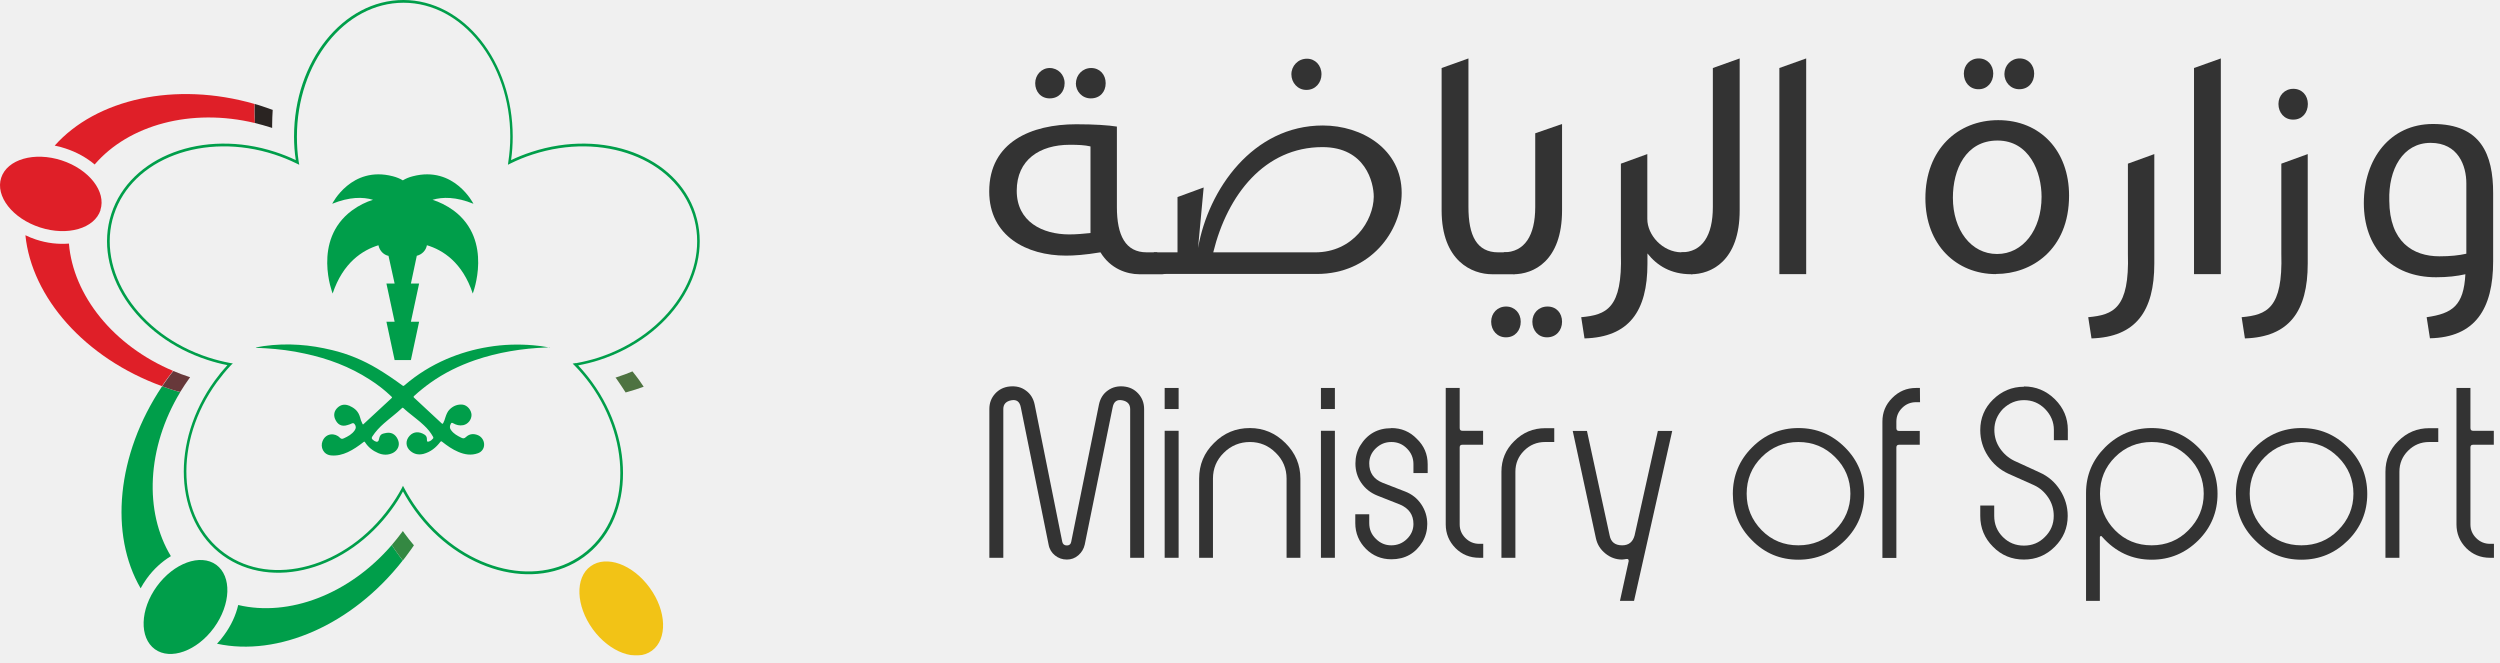
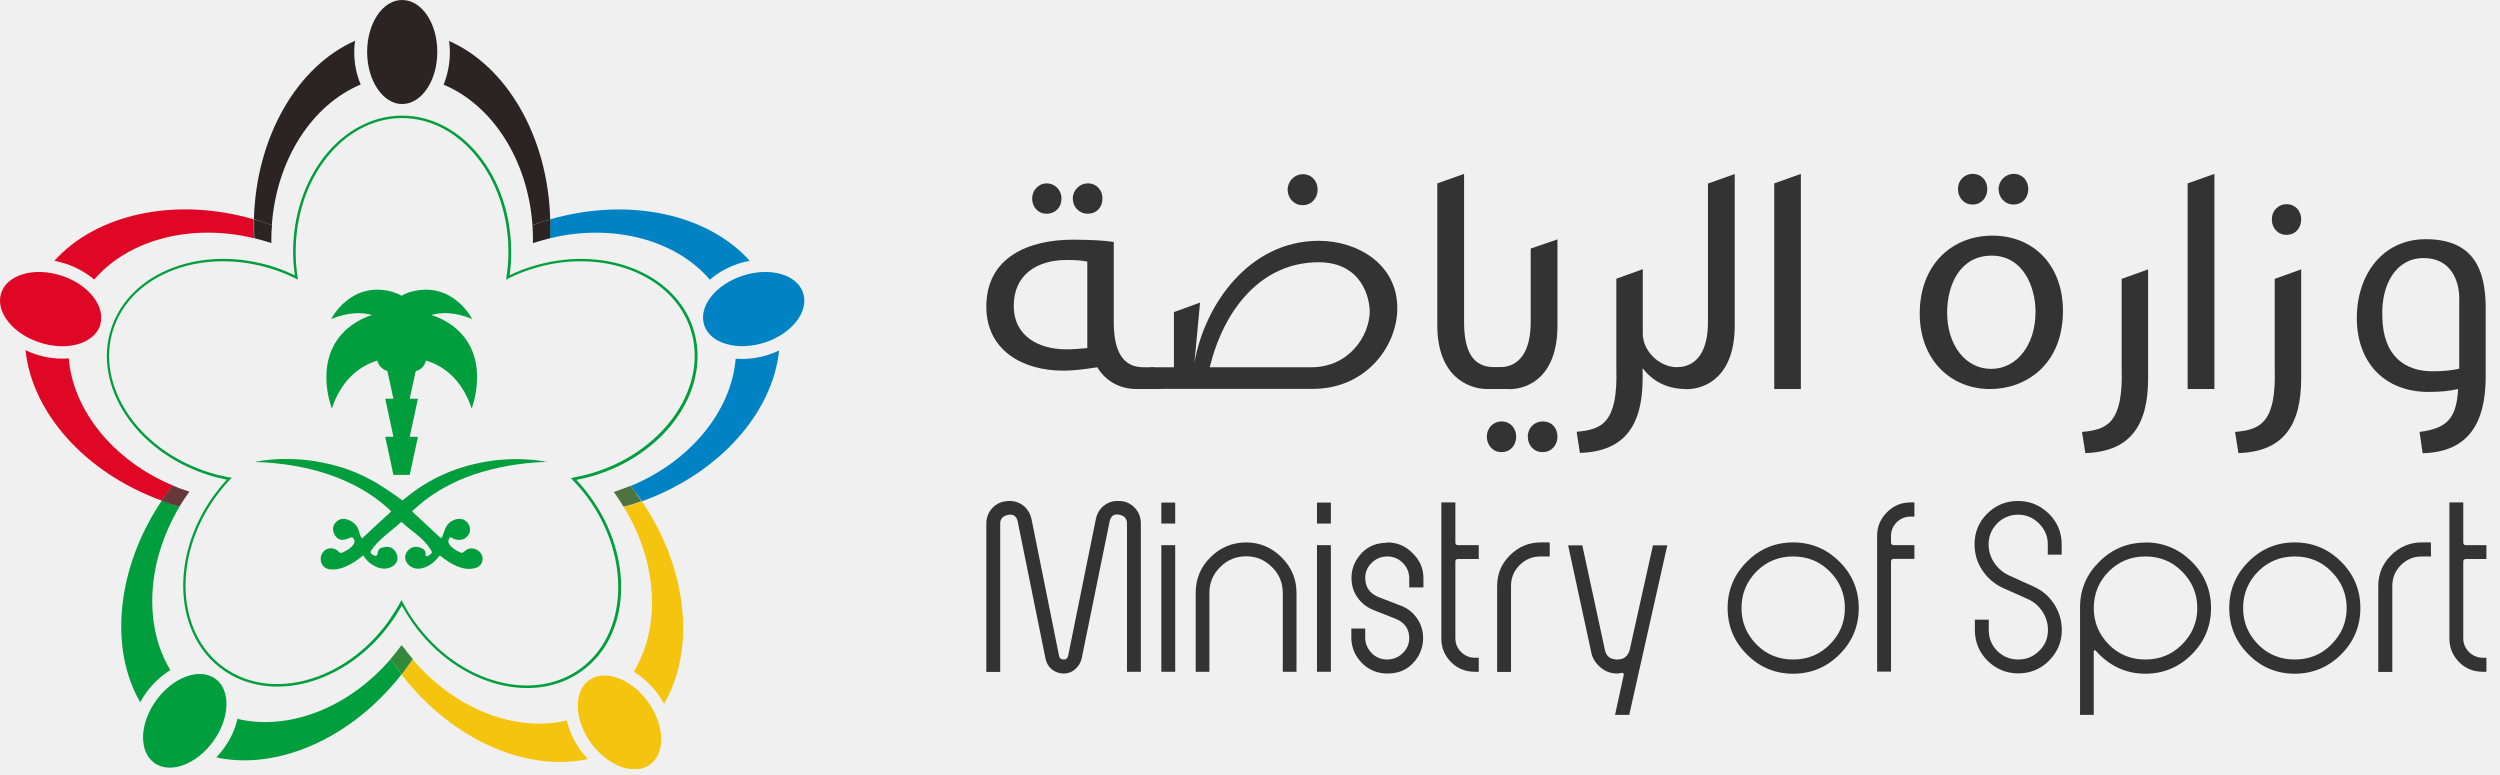
- <svg xmlns="http://www.w3.org/2000/svg" width="185" height="49" viewBox="0 0 185 49" fill="none">
-   <mask id="mask0_42_3981" style="mask-type:luminance" maskUnits="userSpaceOnUse" x="42" y="41" width="8" height="8">
-     <path d="M49.161 41.519H42.782V48.516H49.161V41.519Z" fill="white" />
+ <svg xmlns="http://www.w3.org/2000/svg" width="155" height="48" viewBox="0 0 155 48" fill="none">
+   <path d="M16.853 13.96C17.143 9.88 19.363 6.49 22.363 5.24C22.113 4.65 21.963 3.97 21.963 3.22C21.963 2.98 21.983 2.75 22.013 2.53C18.463 4.09 15.883 8.43 15.743 13.59C15.913 13.64 16.083 13.69 16.243 13.75C16.443 13.82 16.643 13.89 16.853 13.96Z" fill="#2B2422" />
+   <path d="M34.113 13.6C33.973 8.44 31.393 4.1 27.843 2.54C27.873 2.77 27.893 3 27.893 3.23C27.893 3.97 27.743 4.66 27.503 5.25C30.503 6.5 32.723 9.89 33.013 13.96C33.213 13.89 33.413 13.82 33.623 13.75C33.783 13.7 33.953 13.65 34.123 13.6" fill="#2B2422" />
+   <path d="M24.933 6.45C26.133 6.45 27.113 5.01 27.113 3.22C27.113 1.43 26.143 0 24.933 0C23.723 0 22.763 1.44 22.763 3.22C22.763 5 23.743 6.45 24.933 6.45Z" fill="#2B2422" />
+   <path d="M45.613 22.23C45.353 25.44 42.853 28.58 39.103 30.13C39.233 30.3 39.363 30.47 39.503 30.65C39.603 30.79 39.703 30.93 39.803 31.08C44.623 29.34 47.913 25.57 48.303 21.73C48.103 21.83 47.883 21.91 47.653 21.99C46.953 22.22 46.253 22.29 45.623 22.24" fill="#0083C5" />
+   <path d="M34.103 14.77C38.043 13.82 41.913 14.89 44.013 17.34C44.493 16.92 45.103 16.57 45.803 16.34C46.033 16.27 46.253 16.21 46.483 16.17C43.913 13.3 39.033 12.18 34.113 13.6C34.113 13.74 34.113 13.88 34.113 14.03C34.113 14.28 34.113 14.52 34.093 14.77" fill="#0083C5" />
+   <path d="M33.043 15.08C33.043 15.08 33.113 15.05 33.143 15.04C33.473 14.94 33.783 14.85 34.103 14.77C34.113 14.53 34.123 14.28 34.123 14.03C34.123 13.89 34.123 13.75 34.123 13.6C33.963 13.65 33.783 13.7 33.623 13.75C33.413 13.82 33.213 13.89 33.013 13.96C33.033 14.26 33.043 14.56 33.043 14.88C33.043 14.95 33.043 15.01 33.043 15.08Z" fill="#2B2422" />
+   <path d="M49.793 18.16C49.423 17.02 47.753 16.54 46.053 17.09C44.363 17.64 43.283 19.01 43.663 20.16C44.033 21.3 45.703 21.78 47.403 21.24C49.093 20.69 50.173 19.32 49.793 18.17" fill="#0083C5" />
+   <path d="M38.673 31.43C40.793 34.88 40.973 38.89 39.293 41.65C39.843 41.98 40.363 42.45 40.803 43.05C40.943 43.25 41.063 43.44 41.173 43.64C43.113 40.31 42.673 35.32 39.793 31.08C39.633 31.14 39.463 31.19 39.293 31.25C39.093 31.32 38.883 31.38 38.673 31.44" fill="#F4C40E" />
+   <path d="M24.893 41.82C28.043 45.9 32.673 47.88 36.453 47.06C36.303 46.9 36.143 46.72 36.003 46.53C35.573 45.93 35.283 45.29 35.143 44.67C31.993 45.42 28.223 43.99 25.583 40.88C25.473 41.04 25.363 41.2 25.243 41.36C25.133 41.52 25.013 41.67 24.893 41.82Z" fill="#F4C40E" />
+   <mask id="mask0_1000_68" style="mask-type:luminance" maskUnits="userSpaceOnUse" x="35" y="41" width="7" height="7">
+     <path d="M41.063 41.85H35.733V47.69H41.063V41.85Z" fill="white" />
  </mask>
-   <g mask="url(#mask0_42_3981)">
-     <path d="M43.704 41.904C42.539 42.744 42.61 44.83 43.866 46.562C45.121 48.283 47.086 49.002 48.24 48.152C49.405 47.301 49.334 45.215 48.078 43.494C46.823 41.762 44.868 41.053 43.704 41.904Z" fill="#F2C316" />
+   <g mask="url(#mask0_1000_68)">
+     <path d="M36.513 42.18C35.543 42.89 35.603 44.63 36.643 46.07C37.693 47.51 39.333 48.11 40.303 47.4C41.273 46.69 41.213 44.95 40.173 43.51C39.123 42.07 37.493 41.47 36.513 42.18Z" fill="#F4C40E" />
  </g>
-   <path d="M11.997 28.587C8.605 33.64 8.098 39.575 10.407 43.534C10.539 43.301 10.681 43.058 10.853 42.825C11.369 42.106 11.997 41.549 12.645 41.154C10.66 37.883 10.853 33.134 13.334 29.023C13.111 28.952 12.878 28.891 12.645 28.81C12.432 28.739 12.21 28.668 11.997 28.587Z" fill="#009E4A" />
-   <path d="M28.989 40.334C25.84 43.99 21.374 45.661 17.627 44.77C17.455 45.519 17.111 46.279 16.584 46.998C16.422 47.23 16.24 47.443 16.058 47.636C20.554 48.608 26.042 46.279 29.799 41.478C29.688 41.327 29.577 41.185 29.475 41.033C29.303 40.8 29.141 40.567 28.989 40.334Z" fill="#009E4A" />
-   <path d="M15.997 41.792C14.832 40.952 12.868 41.661 11.612 43.382C10.357 45.104 10.296 47.19 11.46 48.041C12.615 48.881 14.579 48.172 15.835 46.451C17.091 44.719 17.162 42.643 15.997 41.792Z" fill="#009E4A" />
-   <path d="M18.853 7.696C12.959 5.995 7.116 7.332 4.048 10.775C4.311 10.825 4.585 10.896 4.848 10.987C5.688 11.261 6.417 11.676 7.005 12.172C9.516 9.246 14.144 7.97 18.863 9.104C18.843 8.81 18.833 8.506 18.833 8.213C18.833 8.041 18.833 7.868 18.843 7.696" fill="#DF1F28" />
-   <path d="M12.827 27.453C8.382 25.59 5.415 21.853 5.101 18.025C4.331 18.086 3.501 18.005 2.65 17.721C2.387 17.63 2.123 17.529 1.88 17.407C2.346 21.995 6.255 26.491 11.987 28.577C12.118 28.375 12.26 28.172 12.402 27.98C12.534 27.797 12.675 27.615 12.807 27.443" fill="#DF1F28" />
-   <path d="M20.139 9.468C20.139 9.387 20.139 9.306 20.139 9.235C20.139 8.861 20.159 8.496 20.18 8.132C19.936 8.04 19.693 7.959 19.45 7.878C19.248 7.808 19.055 7.747 18.853 7.696C18.843 7.858 18.843 8.04 18.843 8.213C18.843 8.516 18.853 8.81 18.863 9.104C19.248 9.195 19.622 9.306 20.017 9.428C20.058 9.448 20.098 9.458 20.139 9.468Z" fill="#2A2422" />
-   <path d="M7.43 15.544C7.876 14.177 6.589 12.527 4.564 11.868C2.539 11.21 0.534 11.787 0.088 13.154C-0.357 14.521 0.929 16.172 2.964 16.83C4.989 17.489 6.995 16.911 7.44 15.544" fill="#DF1F28" />
-   <path d="M42.609 26.866C42.529 26.886 42.458 26.896 42.377 26.906C42.427 26.967 42.488 27.018 42.539 27.068C42.934 27.473 43.308 27.919 43.653 28.385C46.863 32.81 46.609 38.491 43.086 41.043C39.561 43.605 34.083 42.086 30.873 37.661C30.518 37.175 30.204 36.668 29.931 36.152C29.891 36.081 29.86 36.01 29.82 35.949C29.789 36.01 29.749 36.091 29.718 36.152C29.455 36.638 29.161 37.104 28.827 37.559C25.617 41.985 20.128 43.494 16.615 40.942C13.08 38.38 12.837 32.699 16.047 28.284C16.372 27.848 16.706 27.433 17.06 27.058C17.111 26.997 17.172 26.947 17.232 26.896C17.151 26.876 17.07 26.866 16.999 26.856C16.473 26.754 15.946 26.623 15.42 26.451C10.215 24.759 7.085 20.01 8.432 15.879C9.779 11.737 15.106 9.742 20.311 11.433C20.868 11.615 21.415 11.838 21.931 12.091C22.002 12.121 22.073 12.162 22.144 12.192C22.123 12.111 22.113 12.04 22.103 11.96C22.012 11.362 21.972 10.744 21.972 10.116C21.972 4.648 25.506 0.203 29.86 0.203C34.215 0.203 37.759 4.658 37.759 10.116C37.759 10.744 37.708 11.362 37.617 11.96C37.607 12.04 37.597 12.111 37.587 12.192C37.648 12.162 37.728 12.121 37.789 12.091C38.306 11.838 38.842 11.615 39.41 11.433C44.605 9.742 49.931 11.737 51.278 15.879C52.625 20.02 49.486 24.77 44.291 26.461C43.734 26.643 43.166 26.775 42.62 26.876M51.46 15.808C50.083 11.565 44.645 9.509 39.349 11.241C38.812 11.413 38.306 11.615 37.82 11.848C37.901 11.281 37.941 10.704 37.941 10.106C37.941 4.537 34.306 0 29.85 0C25.394 0 21.759 4.537 21.759 10.106C21.759 10.704 21.799 11.281 21.89 11.848C21.404 11.615 20.888 11.413 20.361 11.241C15.055 9.509 9.627 11.565 8.24 15.818C6.863 20.061 10.053 24.911 15.349 26.633C15.845 26.795 16.341 26.927 16.827 27.018C16.493 27.382 16.179 27.767 15.886 28.172C12.615 32.678 12.888 38.481 16.493 41.104C20.118 43.727 25.708 42.187 28.989 37.681C29.303 37.256 29.577 36.82 29.82 36.364C30.083 36.851 30.387 37.327 30.721 37.792C33.992 42.299 39.602 43.838 43.207 41.215C46.822 38.592 47.085 32.79 43.815 28.284C43.49 27.838 43.146 27.423 42.782 27.038C43.308 26.937 43.835 26.815 44.351 26.643C49.658 24.922 52.837 20.071 51.46 15.818" fill="#009E4A" />
-   <path d="M47.278 28.101C47.126 27.889 46.964 27.686 46.802 27.483C46.438 27.635 46.063 27.777 45.678 27.899C45.638 27.919 45.597 27.929 45.546 27.939C45.577 27.97 45.597 28 45.627 28.041C45.86 28.375 46.083 28.709 46.296 29.043C46.549 28.972 46.792 28.901 47.045 28.82C47.237 28.759 47.44 28.689 47.633 28.618C47.521 28.445 47.4 28.273 47.278 28.101Z" fill="#4E7341" />
-   <path d="M29.921 39.453C29.88 39.403 29.85 39.342 29.809 39.291C29.809 39.311 29.789 39.322 29.779 39.342C29.526 39.686 29.263 40.01 28.989 40.334C29.141 40.567 29.303 40.8 29.475 41.033C29.587 41.185 29.688 41.327 29.809 41.478C29.951 41.296 30.093 41.114 30.225 40.922C30.366 40.739 30.498 40.547 30.63 40.354C30.387 40.061 30.144 39.767 29.921 39.453Z" fill="#348842" />
-   <path d="M14.022 27.899C13.607 27.767 13.212 27.615 12.827 27.453C12.685 27.625 12.553 27.808 12.422 27.99C12.27 28.192 12.138 28.385 11.997 28.587C12.219 28.668 12.432 28.739 12.645 28.81C12.878 28.881 13.1 28.952 13.333 29.013C13.556 28.648 13.799 28.284 14.062 27.919V27.909C14.042 27.909 14.032 27.899 14.012 27.889" fill="#67383A" />
-   <path d="M28.007 18.157C28.088 18.542 28.372 18.856 28.757 18.937V18.967L29.202 20.982H28.595L29.202 23.808H28.595L29.202 26.643H30.407L31.015 23.808H30.407L31.015 20.982H30.407L30.843 18.927C31.227 18.835 31.521 18.532 31.592 18.147C32.777 18.501 34.225 19.423 34.984 21.721C34.984 21.721 36.524 17.792 33.577 15.585C33.03 15.19 32.493 14.937 32.007 14.785C32.767 14.562 33.759 14.562 35.035 15.079C35.035 15.079 33.617 12.243 30.549 13.043C30.265 13.114 30.022 13.215 29.81 13.347C29.597 13.215 29.344 13.114 29.07 13.043C25.992 12.243 24.584 15.079 24.584 15.079C25.86 14.562 26.853 14.562 27.602 14.785C27.106 14.937 26.569 15.19 26.032 15.585C23.076 17.802 24.615 21.721 24.615 21.721C25.384 19.423 26.832 18.511 28.007 18.147" fill="#009E4A" />
-   <path fill-rule="evenodd" clip-rule="evenodd" d="M40.686 25.701C40.595 25.701 40.524 25.701 40.453 25.711C38.64 25.782 36.868 26.066 35.147 26.653C33.982 27.058 32.878 27.595 31.866 28.314C31.44 28.618 31.035 28.942 30.65 29.296C30.6 29.347 30.579 29.377 30.65 29.438C31.329 30.066 32.007 30.694 32.676 31.321C32.747 31.392 32.767 31.362 32.807 31.291C32.878 31.159 32.919 31.018 32.959 30.886C33.03 30.673 33.111 30.451 33.283 30.288C33.557 30.025 33.871 29.904 34.245 29.944C34.59 29.995 34.883 30.349 34.893 30.704C34.893 31.058 34.63 31.392 34.276 31.463C34.002 31.514 33.769 31.453 33.536 31.321C33.435 31.271 33.405 31.271 33.354 31.372C33.273 31.534 33.263 31.686 33.385 31.838C33.577 32.101 33.84 32.243 34.124 32.385C34.266 32.456 34.357 32.466 34.488 32.334C34.752 32.091 35.066 32.071 35.39 32.213C35.653 32.334 35.835 32.618 35.825 32.911C35.825 33.205 35.633 33.448 35.369 33.539C34.863 33.721 34.387 33.64 33.911 33.438C33.476 33.256 33.091 32.982 32.716 32.688C32.666 32.648 32.635 32.638 32.585 32.699C32.261 33.124 31.866 33.448 31.329 33.59C30.985 33.671 30.671 33.62 30.387 33.387C30.012 33.084 29.982 32.608 30.306 32.253C30.63 31.899 31.055 31.939 31.4 32.152C31.542 32.233 31.602 32.364 31.592 32.526C31.592 32.688 31.623 32.719 31.774 32.658C31.886 32.618 31.977 32.537 32.048 32.446C32.078 32.405 32.068 32.364 32.048 32.324C31.876 32.01 31.643 31.727 31.38 31.483C31.005 31.119 30.579 30.825 30.185 30.491C30.073 30.39 29.952 30.299 29.85 30.197C29.81 30.167 29.79 30.157 29.749 30.197C29.324 30.602 28.848 30.947 28.412 31.332C28.088 31.615 27.795 31.929 27.562 32.283C27.491 32.385 27.491 32.456 27.582 32.537C27.653 32.608 27.744 32.658 27.845 32.688C27.926 32.699 27.987 32.668 28.017 32.597C28.038 32.526 28.058 32.446 28.078 32.375C28.119 32.233 28.2 32.132 28.341 32.091C28.443 32.071 28.524 32.04 28.625 32.03C29.071 31.97 29.354 32.253 29.476 32.618C29.597 32.972 29.425 33.337 29.071 33.519C28.706 33.691 28.352 33.681 27.987 33.529C27.582 33.357 27.248 33.094 27.015 32.729C26.974 32.668 26.954 32.668 26.893 32.719C26.529 33.002 26.154 33.266 25.739 33.458C25.344 33.64 24.939 33.742 24.504 33.701C23.916 33.651 23.694 33.073 23.866 32.648C24.119 32.02 24.807 32.03 25.142 32.385C25.243 32.486 25.324 32.496 25.445 32.435C25.749 32.294 26.043 32.142 26.245 31.848C26.357 31.696 26.357 31.534 26.245 31.392C26.195 31.321 26.134 31.291 26.043 31.332C25.942 31.382 25.83 31.423 25.719 31.453C25.263 31.605 24.959 31.402 24.787 30.987C24.666 30.673 24.747 30.38 24.99 30.157C25.233 29.934 25.516 29.894 25.82 30.015C25.85 30.015 25.881 30.035 25.911 30.056C26.276 30.218 26.529 30.471 26.64 30.866C26.681 31.038 26.741 31.2 26.823 31.362C26.843 31.413 26.873 31.423 26.914 31.372C27.602 30.734 28.281 30.096 28.98 29.458C29.03 29.407 29.01 29.387 28.969 29.347C28.473 28.871 27.926 28.445 27.349 28.081C25.871 27.129 24.271 26.532 22.559 26.167C21.607 25.954 20.635 25.833 19.643 25.772C19.44 25.762 19.238 25.752 19.035 25.742C19.005 25.742 18.964 25.742 18.924 25.711C19.126 25.681 19.319 25.64 19.511 25.61C20.382 25.488 21.253 25.458 22.124 25.519C22.944 25.57 23.764 25.711 24.564 25.904C25.759 26.187 26.873 26.653 27.926 27.281C28.564 27.666 29.182 28.081 29.779 28.526C29.871 28.597 29.901 28.537 29.952 28.496C30.883 27.696 31.916 27.058 33.04 26.572C34.033 26.147 35.076 25.843 36.149 25.671C37.253 25.488 38.347 25.458 39.45 25.549C39.835 25.58 40.2 25.63 40.584 25.701C40.615 25.701 40.645 25.701 40.676 25.732" fill="#009E4A" />
-   <path d="M79.622 6.157C79.622 5.549 80.109 5.033 80.746 5.033C81.384 5.033 81.82 5.519 81.82 6.157C81.82 6.795 81.405 7.281 80.716 7.281C80.078 7.281 79.612 6.764 79.612 6.157M76.605 6.157C76.605 5.549 77.07 5.033 77.678 5.033C78.286 5.033 78.782 5.519 78.782 6.157C78.782 6.795 78.346 7.281 77.678 7.281C77.01 7.281 76.605 6.764 76.605 6.157ZM80.696 10.835C80.26 10.734 79.795 10.714 79.157 10.714C76.949 10.714 75.238 11.818 75.238 14.116C75.238 16.415 77.151 17.347 79.126 17.347C79.643 17.347 80.2 17.296 80.696 17.245V10.825V10.835ZM85.617 18.673C85.617 18.673 87.035 20.294 86.012 20.294H84.301C83.4 20.294 82.174 19.899 81.435 18.673C80.26 18.866 79.481 18.916 78.883 18.916C75.967 18.916 73.202 17.468 73.202 14.167C73.202 10.491 76.341 9.195 79.643 9.195C80.99 9.195 82.022 9.266 82.65 9.367V15.321C82.65 17.428 83.288 18.673 84.858 18.673H85.324" fill="#333333" />
-   <path d="M96.666 6.653C96.028 6.653 95.562 6.117 95.562 5.499C95.562 4.881 96.048 4.344 96.716 4.344C97.324 4.344 97.79 4.83 97.79 5.499C97.79 6.106 97.354 6.653 96.686 6.653H96.656H96.666ZM97.861 10.886C93.597 10.886 90.833 14.39 89.78 18.674H97.324C100.139 18.674 101.638 16.324 101.658 14.562C101.658 13.509 101.05 10.886 97.861 10.886ZM85.374 18.674H87.136V14.582L89.071 13.873L88.656 18.349C89.415 14.015 92.716 9.286 97.891 9.286C100.777 9.286 103.724 11.028 103.724 14.278C103.724 17.114 101.395 20.273 97.456 20.273H86.094" fill="#333333" />
-   <path d="M111.602 18.674C111.602 18.674 113.019 20.294 111.997 20.294H110.407C108.959 20.294 106.68 19.342 106.68 15.565V5.033L108.665 4.324V15.322C108.665 17.428 109.273 18.674 110.873 18.674H111.308" fill="#333333" />
-   <path d="M114.468 24.962C113.83 24.962 113.394 24.446 113.394 23.808C113.394 23.17 113.86 22.683 114.518 22.683C115.177 22.683 115.592 23.17 115.592 23.808C115.592 24.446 115.156 24.962 114.488 24.962H114.468ZM111.258 18.673C112.827 18.673 113.607 17.428 113.607 15.322V9.863L115.592 9.175V15.565C115.592 19.332 113.465 20.294 111.997 20.294L111.268 18.673H111.258ZM111.43 24.962C110.792 24.962 110.346 24.446 110.346 23.808C110.346 23.17 110.812 22.683 111.45 22.683C112.088 22.683 112.534 23.17 112.534 23.808C112.534 24.446 112.118 24.962 111.45 24.962" fill="#333333" />
-   <path d="M124.746 18.673C124.746 18.673 126.164 20.294 125.141 20.294C123.643 20.294 122.62 19.656 121.911 18.754V19.514C121.911 23.038 120.544 24.952 117.253 25.043L117.01 23.473C118.873 23.301 120.068 22.835 119.946 18.775V12.111L121.901 11.402V16.203C121.901 17.397 123.025 18.653 124.422 18.673" fill="#333333" />
-   <path d="M124.402 18.674C125.971 18.674 126.751 17.428 126.751 15.322V5.033L128.736 4.324V15.565C128.736 19.332 126.609 20.294 125.141 20.294" fill="#333333" />
-   <path d="M131.673 5.033L133.658 4.324V20.284H131.673V5.033Z" fill="#333333" />
-   <path d="M148.332 5.448C148.332 4.841 148.818 4.324 149.456 4.324C150.094 4.324 150.529 4.81 150.529 5.448C150.529 6.086 150.114 6.603 149.425 6.603C148.787 6.603 148.322 6.086 148.322 5.448M146.397 6.603C145.76 6.603 145.324 6.086 145.324 5.448C145.324 4.81 145.79 4.324 146.428 4.324C147.066 4.324 147.501 4.81 147.501 5.448C147.501 6.086 147.056 6.603 146.428 6.603H146.408H146.397ZM147.795 18.795C149.679 18.795 151.076 17.033 151.076 14.562C151.076 12.729 150.175 10.4 147.815 10.4C145.456 10.4 144.514 12.557 144.514 14.633C144.514 17.013 145.861 18.795 147.775 18.795H147.805H147.795ZM147.694 20.284C144.777 20.284 142.479 18.127 142.479 14.674C142.479 11.048 144.878 8.891 147.866 8.891C150.995 8.891 153.111 11.17 153.111 14.471C153.111 18.511 150.296 20.273 147.724 20.273" fill="#333333" />
-   <path d="M154.528 23.473C156.392 23.301 157.587 22.835 157.465 18.775V12.111L159.419 11.402V19.504C159.419 23.028 158.052 24.942 154.771 25.043" fill="#333333" />
-   <path d="M162.357 5.033L164.342 4.324V20.284H162.357V5.033Z" fill="#333333" />
-   <path d="M169.678 8.851C169.04 8.851 168.605 8.334 168.605 7.696C168.605 7.058 169.071 6.572 169.709 6.572C170.347 6.572 170.782 7.058 170.782 7.696C170.782 8.334 170.367 8.851 169.709 8.851H169.688H169.678ZM165.881 23.473C167.744 23.301 168.939 22.835 168.818 18.775V12.111L170.772 11.402V19.504C170.772 23.028 169.405 24.942 166.124 25.043" fill="#333333" />
-   <path d="M176.807 14.856C176.828 17.894 178.549 18.967 180.524 18.967C181.334 18.967 181.972 18.896 182.509 18.775V13.559C182.509 12.284 181.921 10.572 179.866 10.572C177.81 10.572 176.736 12.527 176.807 14.856ZM179.572 23.473C181.486 23.2 182.316 22.613 182.438 20.294C181.82 20.435 181.111 20.517 180.261 20.517C176.929 20.517 174.924 18.289 174.924 15.028C174.924 11.767 176.858 9.175 180.038 9.175C183.592 9.175 184.493 11.433 184.493 14.289V19.332C184.493 22.856 183.167 24.962 179.815 25.033" fill="#333333" />
-   <path d="M83.146 28.597C83.592 28.638 83.946 28.81 84.24 29.134C84.523 29.448 84.665 29.833 84.665 30.268V41.276H83.632V30.268C83.632 29.914 83.43 29.691 83.035 29.62C82.65 29.549 82.417 29.721 82.336 30.147L80.27 40.304C80.199 40.618 80.037 40.881 79.794 41.094C79.551 41.306 79.268 41.407 78.944 41.407C78.62 41.407 78.326 41.306 78.073 41.104C77.82 40.901 77.657 40.638 77.597 40.304L75.541 30.147C75.46 29.721 75.227 29.549 74.842 29.62C74.447 29.691 74.245 29.914 74.245 30.268V41.276H73.212V30.268C73.212 29.823 73.354 29.448 73.637 29.134C73.921 28.82 74.285 28.638 74.731 28.597C75.187 28.557 75.582 28.648 75.916 28.901C76.26 29.144 76.473 29.499 76.564 29.934L78.609 40.101C78.65 40.273 78.761 40.364 78.954 40.364C79.126 40.364 79.237 40.273 79.268 40.101L81.323 29.934C81.415 29.499 81.627 29.144 81.971 28.901C82.316 28.648 82.711 28.557 83.156 28.597" fill="#333333" />
-   <path d="M87.218 41.276H86.185V31.878H87.218V41.276ZM87.218 30.268H86.185V28.709H87.218V30.268Z" fill="#333333" />
-   <path d="M92.493 31.676C93.506 31.676 94.387 32.051 95.126 32.79C95.865 33.529 96.23 34.4 96.23 35.423V41.276H95.207V35.423C95.207 34.673 94.944 34.035 94.407 33.509C93.871 32.972 93.233 32.709 92.493 32.709C91.754 32.709 91.096 32.972 90.559 33.509C90.022 34.035 89.759 34.673 89.759 35.423V41.276H88.736V35.423C88.736 34.38 89.101 33.509 89.83 32.79C90.569 32.041 91.45 31.676 92.493 31.676Z" fill="#333333" />
-   <path d="M98.782 41.276H97.749V31.878H98.782V41.276ZM98.782 30.268H97.749V28.709H98.782V30.268Z" fill="#333333" />
-   <path d="M102.954 31.676C103.704 31.676 104.332 31.939 104.848 32.476C105.385 32.992 105.648 33.62 105.648 34.349V35.008H104.595V34.349C104.595 33.894 104.433 33.509 104.119 33.195C103.805 32.871 103.42 32.709 102.964 32.709C102.509 32.709 102.144 32.861 101.81 33.175C101.486 33.489 101.324 33.863 101.324 34.289C101.324 34.987 101.658 35.463 102.316 35.727L103.987 36.375C104.483 36.567 104.878 36.881 105.172 37.316C105.466 37.752 105.618 38.238 105.618 38.775C105.618 39.24 105.506 39.676 105.273 40.081C104.747 40.952 103.977 41.387 102.964 41.387C102.225 41.387 101.587 41.124 101.081 40.618C100.575 40.111 100.291 39.463 100.291 38.714V38.056H101.324V38.714C101.324 39.17 101.486 39.554 101.81 39.868C102.134 40.192 102.509 40.354 102.954 40.354C103.4 40.354 103.785 40.203 104.109 39.889C104.433 39.575 104.595 39.2 104.595 38.775C104.595 38.096 104.261 37.62 103.602 37.337L101.932 36.678C101.425 36.476 101.03 36.162 100.737 35.737C100.443 35.311 100.301 34.825 100.301 34.299C100.301 33.823 100.413 33.387 100.645 32.992C101.172 32.121 101.942 31.686 102.954 31.686" fill="#333333" />
-   <path d="M108.017 28.709V31.676C108.017 31.818 108.088 31.878 108.22 31.878H109.749V32.911H108.22C108.078 32.911 108.017 32.972 108.017 33.104V38.805C108.017 39.2 108.159 39.534 108.443 39.818C108.726 40.101 109.07 40.243 109.465 40.243H109.759V41.276H109.465C108.767 41.276 108.179 41.033 107.703 40.557C107.227 40.071 106.984 39.483 106.984 38.805V28.709" fill="#333333" />
-   <path d="M115.015 32.709H114.336C113.729 32.709 113.212 32.922 112.777 33.357C112.352 33.782 112.139 34.299 112.139 34.906V41.276H111.106V34.906C111.106 34.025 111.42 33.266 112.048 32.648C112.696 32 113.455 31.686 114.336 31.686H115.015" fill="#333333" />
-   <path d="M120.919 44.466H119.876L120.524 41.519C120.524 41.519 120.524 41.438 120.493 41.397C120.463 41.367 120.432 41.357 120.382 41.367C120.362 41.367 120.311 41.367 120.22 41.387C120.129 41.397 120.068 41.407 120.038 41.407C119.572 41.407 119.167 41.256 118.802 40.962C118.438 40.668 118.205 40.304 118.103 39.858L116.382 31.889H117.435L119.116 39.635C119.207 40.111 119.521 40.354 120.038 40.354C120.524 40.354 120.827 40.111 120.959 39.625L122.681 31.889H123.744" fill="#333333" />
-   <path d="M133.081 32.709C132.017 32.709 131.106 33.084 130.367 33.823C129.617 34.572 129.253 35.483 129.253 36.537C129.253 37.59 129.627 38.481 130.367 39.24C131.106 39.99 132.017 40.354 133.081 40.354C134.144 40.354 135.065 39.98 135.795 39.24C136.544 38.491 136.929 37.58 136.929 36.537C136.929 35.494 136.554 34.572 135.795 33.823C135.055 33.084 134.154 32.709 133.081 32.709ZM133.081 31.676C134.427 31.676 135.572 32.152 136.534 33.114C137.476 34.056 137.951 35.21 137.951 36.547C137.951 37.883 137.476 39.038 136.534 39.98C135.572 40.932 134.427 41.418 133.081 41.418C131.734 41.418 130.589 40.942 129.648 39.98C128.696 39.038 128.23 37.883 128.23 36.547C128.23 35.21 128.706 34.056 129.648 33.114C130.589 32.162 131.744 31.676 133.081 31.676Z" fill="#333333" />
-   <path d="M142.083 29.762H141.789C141.384 29.762 141.04 29.904 140.757 30.187C140.473 30.471 140.331 30.805 140.331 31.2V31.686C140.331 31.828 140.402 31.889 140.534 31.889H142.063V32.911H140.534C140.392 32.911 140.331 32.982 140.331 33.114V41.286H139.298V31.2C139.298 30.521 139.531 29.944 140.017 29.458C140.503 28.962 141.091 28.709 141.779 28.709H142.073" fill="#333333" />
-   <path d="M149.78 28.597C150.65 28.597 151.42 28.911 152.068 29.549C152.706 30.187 153.02 30.937 153.02 31.808V32.577H151.987V31.808C151.987 31.22 151.764 30.704 151.329 30.258C150.894 29.823 150.377 29.61 149.78 29.61C149.182 29.61 148.676 29.823 148.22 30.258C147.795 30.704 147.582 31.22 147.582 31.808C147.582 32.304 147.714 32.759 147.987 33.164C148.261 33.57 148.615 33.883 149.05 34.096L150.924 34.957C151.562 35.24 152.068 35.676 152.443 36.263C152.818 36.851 153.01 37.489 153.01 38.177C153.01 39.058 152.696 39.818 152.058 40.456C151.42 41.094 150.661 41.407 149.769 41.407C148.878 41.407 148.099 41.094 147.481 40.456C146.853 39.828 146.539 39.068 146.539 38.177V37.408H147.572V38.177C147.572 38.795 147.785 39.311 148.21 39.737C148.635 40.162 149.152 40.375 149.769 40.375C150.387 40.375 150.904 40.162 151.319 39.737C151.754 39.311 151.977 38.795 151.977 38.177C151.977 37.681 151.845 37.225 151.572 36.82C151.299 36.415 150.954 36.101 150.509 35.899L148.605 35.048C147.977 34.754 147.481 34.319 147.106 33.742C146.731 33.164 146.539 32.526 146.539 31.828C146.539 30.947 146.853 30.187 147.481 29.57C148.109 28.952 148.878 28.618 149.769 28.618" fill="#333333" />
-   <path d="M159.227 32.709C158.164 32.709 157.253 33.084 156.514 33.823C155.764 34.572 155.4 35.483 155.4 36.537C155.4 37.59 155.774 38.481 156.514 39.24C157.253 39.99 158.164 40.354 159.227 40.354C160.291 40.354 161.212 39.98 161.941 39.24C162.691 38.491 163.076 37.58 163.076 36.537C163.076 35.494 162.701 34.572 161.941 33.823C161.202 33.084 160.301 32.709 159.227 32.709ZM159.227 31.676C160.574 31.676 161.719 32.152 162.681 33.114C163.622 34.056 164.098 35.21 164.098 36.547C164.098 37.883 163.622 39.038 162.681 39.98C161.719 40.932 160.574 41.418 159.227 41.418C157.779 41.418 156.544 40.851 155.541 39.706C155.521 39.666 155.491 39.656 155.43 39.676C155.4 39.706 155.389 39.727 155.389 39.747V44.466H154.367V36.476C154.367 35.159 154.843 34.035 155.784 33.094C156.736 32.152 157.881 31.676 159.217 31.676" fill="#333333" />
-   <path d="M170.306 32.709C169.242 32.709 168.331 33.084 167.592 33.823C166.842 34.572 166.478 35.483 166.478 36.537C166.478 37.59 166.853 38.481 167.592 39.24C168.341 39.99 169.242 40.354 170.306 40.354C171.369 40.354 172.291 39.98 173.02 39.24C173.769 38.491 174.154 37.58 174.154 36.537C174.154 35.494 173.779 34.572 173.02 33.823C172.28 33.084 171.379 32.709 170.306 32.709ZM170.306 31.676C171.653 31.676 172.797 32.152 173.759 33.114C174.701 34.056 175.177 35.21 175.177 36.547C175.177 37.883 174.701 39.038 173.759 39.98C172.797 40.932 171.653 41.418 170.306 41.418C168.959 41.418 167.815 40.942 166.873 39.98C165.921 39.038 165.455 37.883 165.455 36.547C165.455 35.21 165.931 34.056 166.873 33.114C167.825 32.162 168.969 31.676 170.306 31.676Z" fill="#333333" />
-   <path d="M180.432 32.709H179.754C179.146 32.709 178.63 32.922 178.194 33.357C177.769 33.782 177.556 34.299 177.556 34.906V41.276H176.523V34.906C176.523 34.025 176.837 33.266 177.465 32.648C178.113 32 178.873 31.686 179.754 31.686H180.432" fill="#333333" />
-   <mask id="mask1_42_3981" style="mask-type:luminance" maskUnits="userSpaceOnUse" x="181" y="28" width="4" height="14">
-     <path d="M184.554 28.658H181.739V41.306H184.554V28.658Z" fill="white" />
+   <path d="M10.023 31.05C7.193 35.27 6.773 40.23 8.693 43.54C8.803 43.34 8.923 43.14 9.063 42.95C9.493 42.35 10.013 41.88 10.563 41.55C8.903 38.81 9.073 34.85 11.133 31.41C10.943 31.36 10.753 31.3 10.563 31.23C10.383 31.17 10.203 31.11 10.023 31.04" fill="#009E3C" />
+   <path d="M24.213 40.87C21.583 43.92 17.853 45.32 14.723 44.57C14.583 45.2 14.293 45.84 13.853 46.43C13.713 46.62 13.563 46.8 13.413 46.96C17.163 47.77 21.753 45.83 24.893 41.81C24.803 41.69 24.713 41.56 24.623 41.44C24.483 41.25 24.343 41.05 24.213 40.85" fill="#009E3C" />
+   <path d="M13.353 42.08C12.383 41.38 10.743 41.97 9.693 43.41C8.643 44.85 8.593 46.59 9.563 47.3C10.533 48 12.173 47.41 13.213 45.97C14.263 44.53 14.323 42.79 13.353 42.08Z" fill="#009E3C" />
+   <path d="M15.743 13.6C10.823 12.17 5.943 13.3 3.373 16.17C3.593 16.22 3.813 16.27 4.043 16.34C4.743 16.57 5.353 16.92 5.843 17.33C7.943 14.88 11.813 13.82 15.753 14.77C15.743 14.52 15.733 14.28 15.733 14.02C15.733 13.88 15.733 13.74 15.733 13.59" fill="#DF0725" />
+   <path d="M10.713 30.1C7.003 28.54 4.523 25.42 4.263 22.22C3.623 22.27 2.923 22.2 2.223 21.97C2.003 21.9 1.783 21.81 1.583 21.71C1.973 25.54 5.233 29.3 10.033 31.04C10.143 30.88 10.263 30.7 10.383 30.54C10.493 30.39 10.613 30.24 10.723 30.09" fill="#DF0725" />
+   <path d="M16.823 15.08C16.823 15.01 16.823 14.95 16.823 14.88C16.823 14.57 16.833 14.26 16.863 13.96C16.663 13.89 16.463 13.82 16.253 13.75C16.083 13.7 15.913 13.64 15.753 13.6C15.753 13.74 15.753 13.88 15.753 14.03C15.753 14.28 15.753 14.53 15.773 14.77C16.093 14.85 16.413 14.94 16.733 15.04C16.763 15.05 16.803 15.06 16.833 15.08" fill="#2B2422" />
+   <path d="M6.203 20.16C6.573 19.02 5.503 17.64 3.813 17.09C2.123 16.54 0.443 17.02 0.073 18.17C-0.297 19.32 0.773 20.69 2.473 21.24C4.163 21.79 5.833 21.31 6.213 20.16" fill="#DF0725" />
+   <path d="M35.593 29.61C35.523 29.62 35.463 29.63 35.393 29.64C35.443 29.69 35.483 29.73 35.523 29.78C35.853 30.12 36.163 30.49 36.453 30.88C39.133 34.57 38.923 39.32 35.983 41.46C33.033 43.6 28.463 42.33 25.773 38.64C25.473 38.23 25.213 37.81 24.983 37.37C24.953 37.31 24.923 37.25 24.893 37.2C24.863 37.25 24.833 37.32 24.803 37.37C24.583 37.77 24.333 38.16 24.063 38.55C21.383 42.25 16.803 43.51 13.863 41.37C10.913 39.23 10.703 34.48 13.383 30.79C13.653 30.42 13.933 30.08 14.233 29.76C14.273 29.71 14.323 29.66 14.373 29.62C14.303 29.61 14.243 29.6 14.183 29.59C13.743 29.51 13.303 29.4 12.863 29.26C8.523 27.85 5.903 23.88 7.023 20.42C8.143 16.96 12.593 15.29 16.943 16.7C17.413 16.85 17.863 17.04 18.293 17.25C18.353 17.28 18.413 17.31 18.473 17.34C18.463 17.27 18.453 17.21 18.443 17.15C18.373 16.65 18.333 16.14 18.333 15.61C18.333 11.04 21.293 7.32 24.923 7.32C28.553 7.32 31.523 11.04 31.523 15.61C31.523 16.13 31.483 16.65 31.403 17.15C31.393 17.22 31.383 17.28 31.373 17.34C31.423 17.31 31.483 17.28 31.543 17.25C31.973 17.04 32.423 16.85 32.893 16.7C37.233 15.29 41.683 16.96 42.813 20.41C43.933 23.87 41.313 27.83 36.973 29.25C36.513 29.4 36.043 29.51 35.583 29.6M42.983 20.38C41.833 16.84 37.293 15.12 32.863 16.56C32.413 16.7 31.993 16.87 31.593 17.07C31.663 16.6 31.693 16.11 31.693 15.62C31.693 10.97 28.663 7.17 24.933 7.17C21.203 7.17 18.173 10.96 18.173 15.62C18.173 16.11 18.213 16.6 18.283 17.07C17.873 16.88 17.453 16.7 17.013 16.56C12.583 15.12 8.043 16.83 6.893 20.38C5.743 23.92 8.403 27.98 12.833 29.42C13.243 29.56 13.663 29.66 14.063 29.74C13.783 30.04 13.523 30.36 13.273 30.7C10.533 34.47 10.763 39.31 13.783 41.5C16.803 43.69 21.483 42.41 24.213 38.64C24.473 38.28 24.703 37.92 24.913 37.54C25.133 37.94 25.383 38.34 25.663 38.73C28.403 42.5 33.083 43.78 36.093 41.59C39.113 39.4 39.333 34.55 36.593 30.79C36.323 30.42 36.033 30.07 35.733 29.75C36.173 29.67 36.613 29.56 37.043 29.42C41.473 27.98 44.133 23.93 42.983 20.38Z" fill="#009E3C" />
+   <path d="M39.493 30.64C39.363 30.46 39.233 30.29 39.093 30.12C38.793 30.24 38.473 30.36 38.153 30.47C38.123 30.48 38.083 30.49 38.043 30.5C38.063 30.53 38.083 30.55 38.113 30.58C38.313 30.86 38.493 31.14 38.663 31.42C38.873 31.36 39.073 31.3 39.283 31.24C39.443 31.19 39.613 31.13 39.773 31.07C39.673 30.93 39.573 30.78 39.473 30.64" fill="#4D7341" />
+   <path d="M24.993 40.13C24.993 40.13 24.933 40.04 24.903 39.99C24.903 40.01 24.883 40.02 24.873 40.03C24.663 40.32 24.443 40.59 24.213 40.86C24.343 41.06 24.483 41.25 24.623 41.44C24.713 41.56 24.803 41.69 24.903 41.81C25.023 41.66 25.133 41.51 25.253 41.34C25.373 41.18 25.483 41.02 25.593 40.86C25.383 40.62 25.183 40.37 25.003 40.11" fill="#348839" />
+   <path d="M11.703 30.47C11.363 30.36 11.023 30.24 10.703 30.1C10.593 30.25 10.473 30.4 10.363 30.55C10.243 30.71 10.123 30.88 10.013 31.05C10.193 31.12 10.373 31.18 10.553 31.24C10.743 31.3 10.933 31.36 11.123 31.41C11.313 31.1 11.513 30.8 11.733 30.5C11.733 30.5 11.733 30.5 11.733 30.49C11.713 30.49 11.703 30.49 11.693 30.48" fill="#663839" />
+   <path d="M23.393 22.34C23.463 22.66 23.703 22.92 24.023 23V23.03L24.393 24.72H23.883L24.393 27.08H23.883L24.393 29.44H25.403L25.913 27.08H25.403L25.913 24.72H25.403L25.773 23.01C26.093 22.94 26.343 22.68 26.403 22.35C27.393 22.65 28.603 23.41 29.243 25.33C29.243 25.33 30.533 22.05 28.063 20.2C27.613 19.87 27.163 19.66 26.743 19.53C27.383 19.35 28.213 19.34 29.273 19.78C29.273 19.78 28.093 17.41 25.523 18.08C25.283 18.14 25.083 18.23 24.903 18.34C24.723 18.23 24.513 18.15 24.283 18.08C21.713 17.41 20.533 19.78 20.533 19.78C21.593 19.35 22.423 19.35 23.063 19.53C22.643 19.66 22.203 19.87 21.753 20.2C19.283 22.05 20.573 25.33 20.573 25.33C21.213 23.41 22.423 22.65 23.413 22.35" fill="#009E3C" />
+   <path fill-rule="evenodd" clip-rule="evenodd" d="M33.983 28.64C33.903 28.64 33.843 28.64 33.783 28.64C32.273 28.7 30.793 28.94 29.353 29.43C28.383 29.76 27.463 30.22 26.613 30.82C26.263 31.07 25.923 31.35 25.603 31.64C25.563 31.68 25.543 31.71 25.603 31.76C26.173 32.28 26.733 32.81 27.293 33.33C27.353 33.39 27.373 33.36 27.403 33.31C27.463 33.2 27.493 33.08 27.533 32.97C27.593 32.79 27.663 32.61 27.803 32.47C28.033 32.25 28.293 32.14 28.603 32.18C28.893 32.22 29.143 32.52 29.143 32.82C29.143 33.12 28.923 33.39 28.623 33.46C28.393 33.5 28.203 33.46 28.003 33.34C27.923 33.29 27.893 33.3 27.853 33.38C27.783 33.52 27.773 33.64 27.873 33.77C28.033 33.99 28.253 34.11 28.493 34.23C28.603 34.29 28.693 34.3 28.803 34.18C29.023 33.97 29.283 33.96 29.553 34.08C29.773 34.18 29.923 34.42 29.923 34.66C29.923 34.9 29.763 35.11 29.543 35.19C29.123 35.34 28.723 35.27 28.323 35.1C27.963 34.95 27.633 34.72 27.323 34.48C27.283 34.44 27.253 34.44 27.213 34.49C26.943 34.85 26.613 35.12 26.163 35.23C25.873 35.3 25.613 35.25 25.373 35.06C25.063 34.8 25.033 34.41 25.303 34.12C25.573 33.83 25.923 33.86 26.223 34.03C26.343 34.1 26.393 34.21 26.383 34.35C26.383 34.49 26.413 34.51 26.533 34.46C26.633 34.43 26.703 34.36 26.763 34.28C26.793 34.24 26.773 34.21 26.763 34.18C26.613 33.92 26.423 33.68 26.213 33.47C25.903 33.17 25.553 32.92 25.213 32.64C25.113 32.56 25.023 32.48 24.933 32.39C24.903 32.36 24.883 32.36 24.843 32.39C24.483 32.72 24.093 33.01 23.723 33.34C23.453 33.58 23.213 33.83 23.013 34.13C22.953 34.22 22.963 34.27 23.033 34.34C23.093 34.4 23.163 34.44 23.253 34.46C23.323 34.47 23.373 34.45 23.393 34.38C23.413 34.32 23.423 34.26 23.443 34.19C23.473 34.07 23.543 33.99 23.663 33.96C23.743 33.94 23.823 33.92 23.903 33.91C24.273 33.86 24.513 34.1 24.613 34.4C24.713 34.7 24.573 35 24.273 35.15C23.973 35.29 23.673 35.29 23.373 35.16C23.033 35.02 22.753 34.8 22.563 34.49C22.533 34.44 22.513 34.44 22.463 34.48C22.163 34.72 21.843 34.94 21.493 35.1C21.163 35.25 20.823 35.34 20.463 35.3C19.973 35.25 19.793 34.78 19.923 34.42C20.133 33.89 20.713 33.9 20.993 34.2C21.073 34.29 21.143 34.3 21.253 34.25C21.503 34.13 21.753 34 21.913 33.76C22.003 33.64 22.003 33.5 21.913 33.38C21.873 33.32 21.823 33.3 21.743 33.33C21.653 33.37 21.563 33.4 21.473 33.43C21.093 33.56 20.833 33.39 20.693 33.04C20.593 32.78 20.653 32.53 20.863 32.34C21.063 32.16 21.303 32.12 21.563 32.22C21.593 32.22 21.613 32.24 21.643 32.25C21.943 32.38 22.163 32.6 22.253 32.93C22.293 33.07 22.333 33.21 22.403 33.34C22.423 33.38 22.443 33.39 22.483 33.35C23.063 32.81 23.623 32.28 24.213 31.75C24.263 31.71 24.233 31.69 24.213 31.66C23.793 31.26 23.343 30.91 22.863 30.6C21.633 29.81 20.293 29.31 18.863 29C18.063 28.83 17.253 28.72 16.433 28.67C16.263 28.66 16.093 28.65 15.923 28.65C15.893 28.65 15.863 28.65 15.833 28.63C16.003 28.6 16.163 28.57 16.323 28.55C17.053 28.45 17.783 28.43 18.503 28.48C19.193 28.52 19.873 28.64 20.543 28.8C21.543 29.04 22.463 29.43 23.353 29.95C23.883 30.27 24.403 30.62 24.893 30.99C24.963 31.05 24.993 30.99 25.033 30.97C25.813 30.3 26.673 29.77 27.613 29.36C28.443 29 29.313 28.76 30.213 28.61C31.133 28.46 32.043 28.43 32.973 28.51C33.293 28.53 33.603 28.58 33.923 28.64C33.953 28.64 33.973 28.64 34.003 28.67" fill="#009E3C" />
+   <path d="M66.513 12.31C66.513 11.8 66.923 11.37 67.453 11.37C67.983 11.37 68.353 11.78 68.353 12.31C68.353 12.84 68.003 13.25 67.433 13.25C66.903 13.25 66.513 12.82 66.513 12.31ZM63.993 12.31C63.993 11.8 64.383 11.37 64.893 11.37C65.403 11.37 65.813 11.78 65.813 12.31C65.813 12.84 65.443 13.25 64.893 13.25C64.343 13.25 63.993 12.82 63.993 12.31ZM67.413 16.22C67.043 16.14 66.653 16.12 66.123 16.12C64.283 16.12 62.853 17.04 62.853 18.96C62.853 20.88 64.453 21.66 66.103 21.66C66.533 21.66 67.003 21.62 67.413 21.58V16.22ZM71.523 22.77C71.523 22.77 72.713 24.12 71.853 24.12H70.423C69.663 24.12 68.643 23.79 68.033 22.77C67.053 22.93 66.393 22.98 65.903 22.98C63.473 22.98 61.153 21.77 61.153 19.01C61.153 15.94 63.773 14.86 66.533 14.86C67.653 14.86 68.513 14.92 69.053 15V19.97C69.053 21.73 69.583 22.77 70.893 22.77H71.283" fill="#333333" />
+   <path d="M80.753 12.72C80.223 12.72 79.833 12.27 79.833 11.76C79.833 11.25 80.243 10.8 80.793 10.8C81.303 10.8 81.693 11.21 81.693 11.76C81.693 12.27 81.323 12.72 80.773 12.72H80.753ZM81.753 16.26C78.193 16.26 75.883 19.18 75.003 22.77H81.303C83.653 22.77 84.903 20.81 84.923 19.33C84.923 18.45 84.413 16.26 81.753 16.26ZM71.313 22.77H72.783V19.35L74.403 18.76L74.053 22.5C74.683 18.88 77.453 14.93 81.763 14.93C84.173 14.93 86.633 16.38 86.633 19.1C86.633 21.47 84.693 24.11 81.393 24.11H71.903" fill="#333333" />
+   <path d="M93.223 22.77C93.223 22.77 94.413 24.12 93.553 24.12H92.223C91.013 24.12 89.113 23.32 89.113 20.17V11.37L90.773 10.78V19.96C90.773 21.72 91.283 22.76 92.613 22.76H92.983" fill="#333333" />
+   <path d="M95.623 28.03C95.093 28.03 94.723 27.6 94.723 27.07C94.723 26.54 95.113 26.13 95.663 26.13C96.213 26.13 96.563 26.54 96.563 27.07C96.563 27.6 96.193 28.03 95.643 28.03H95.623ZM92.943 22.77C94.253 22.77 94.903 21.73 94.903 19.97V15.41L96.563 14.84V20.18C96.563 23.33 94.783 24.13 93.553 24.13L92.943 22.78V22.77ZM93.083 28.03C92.553 28.03 92.183 27.6 92.183 27.07C92.183 26.54 92.573 26.13 93.103 26.13C93.633 26.13 94.003 26.54 94.003 27.07C94.003 27.6 93.653 28.03 93.103 28.03" fill="#333333" />
+   <path d="M104.213 22.77C104.213 22.77 105.403 24.12 104.543 24.12C103.293 24.12 102.433 23.59 101.843 22.83V23.46C101.843 26.41 100.693 28 97.953 28.08L97.753 26.77C99.313 26.63 100.313 26.24 100.213 22.84V17.28L101.853 16.69V20.7C101.853 21.7 102.793 22.74 103.963 22.77" fill="#333333" />
+   <path d="M103.923 22.77C105.233 22.77 105.893 21.73 105.893 19.97V11.38L107.553 10.79V20.18C107.553 23.33 105.773 24.13 104.543 24.13" fill="#333333" />
+   <path d="M110.003 11.37L111.653 10.78V24.12H110.003V11.37Z" fill="#333333" />
+   <path d="M123.913 11.72C123.913 11.21 124.323 10.78 124.853 10.78C125.383 10.78 125.753 11.19 125.753 11.72C125.753 12.25 125.403 12.68 124.833 12.68C124.303 12.68 123.913 12.25 123.913 11.72ZM122.293 12.68C121.763 12.68 121.393 12.25 121.393 11.72C121.393 11.19 121.783 10.78 122.313 10.78C122.843 10.78 123.213 11.19 123.213 11.72C123.213 12.25 122.843 12.68 122.313 12.68H122.293ZM123.463 22.87C125.033 22.87 126.203 21.4 126.203 19.33C126.203 17.8 125.443 15.85 123.483 15.85C121.523 15.85 120.723 17.65 120.723 19.39C120.723 21.37 121.843 22.87 123.443 22.87H123.463ZM123.383 24.12C120.953 24.12 119.023 22.32 119.023 19.44C119.023 16.41 121.023 14.61 123.523 14.61C126.143 14.61 127.903 16.51 127.903 19.27C127.903 22.65 125.553 24.12 123.403 24.12" fill="#333333" />
+   <path d="M129.083 26.78C130.633 26.64 131.643 26.25 131.543 22.85V17.29L133.183 16.7V23.47C133.183 26.42 132.033 28.01 129.293 28.09" fill="#333333" />
+   <path d="M135.633 11.37L137.293 10.78V24.12H135.633V11.37Z" fill="#333333" />
+   <path d="M141.753 14.56C141.223 14.56 140.853 14.13 140.853 13.6C140.853 13.07 141.243 12.66 141.773 12.66C142.303 12.66 142.673 13.07 142.673 13.6C142.673 14.13 142.323 14.56 141.773 14.56H141.753ZM138.573 26.78C140.123 26.64 141.133 26.25 141.033 22.85V17.29L142.673 16.7V23.47C142.673 26.42 141.523 28.01 138.783 28.09" fill="#333333" />
+   <path d="M147.703 19.58C147.723 22.12 149.153 23.02 150.813 23.02C151.493 23.02 152.023 22.96 152.473 22.86V18.5C152.473 17.44 151.983 16 150.263 16C148.543 16 147.643 17.64 147.703 19.58ZM150.013 26.78C151.613 26.56 152.303 26.06 152.403 24.12C151.893 24.24 151.303 24.3 150.583 24.3C147.803 24.3 146.123 22.44 146.123 19.72C146.123 17 147.743 14.83 150.393 14.83C153.363 14.83 154.113 16.71 154.113 19.11V23.33C154.113 26.27 153.013 28.03 150.203 28.1" fill="#333333" />
+   <path d="M69.463 31.06C69.833 31.09 70.133 31.24 70.373 31.5C70.613 31.77 70.733 32.08 70.733 32.45V41.65H69.873V32.45C69.873 32.15 69.703 31.97 69.383 31.91C69.063 31.85 68.863 31.99 68.793 32.35L67.063 40.83C67.003 41.09 66.863 41.31 66.663 41.49C66.463 41.67 66.223 41.76 65.953 41.76C65.683 41.76 65.433 41.67 65.223 41.51C65.013 41.34 64.883 41.12 64.823 40.84L63.103 32.36C63.033 32.01 62.843 31.86 62.513 31.92C62.183 31.98 62.013 32.16 62.013 32.46V41.66H61.153V32.46C61.153 32.09 61.273 31.78 61.513 31.51C61.753 31.25 62.053 31.1 62.423 31.07C62.803 31.03 63.133 31.12 63.413 31.32C63.693 31.53 63.873 31.82 63.953 32.18L65.663 40.67C65.693 40.82 65.793 40.89 65.953 40.89C66.103 40.89 66.183 40.82 66.223 40.67L67.943 32.18C68.023 31.81 68.203 31.52 68.483 31.32C68.763 31.11 69.103 31.03 69.473 31.07" fill="#333333" />
+   <path d="M72.863 41.65H72.003V33.8H72.863V41.65ZM72.863 32.46H72.003V31.16H72.863V32.46Z" fill="#333333" />
+   <path d="M77.263 33.63C78.103 33.63 78.843 33.94 79.463 34.56C80.083 35.18 80.383 35.91 80.383 36.76V41.65H79.533V36.76C79.533 36.14 79.313 35.6 78.863 35.16C78.413 34.71 77.883 34.49 77.263 34.49C76.643 34.49 76.093 34.71 75.653 35.16C75.203 35.6 74.983 36.13 74.983 36.76V41.65H74.133V36.76C74.133 35.89 74.433 35.16 75.043 34.56C75.653 33.94 76.403 33.63 77.263 33.63Z" fill="#333333" />
+   <path d="M82.513 41.65H81.653V33.8H82.513V41.65ZM82.513 32.46H81.653V31.16H82.513V32.46Z" fill="#333333" />
+   <path d="M86.003 33.63C86.623 33.63 87.153 33.85 87.583 34.3C88.033 34.73 88.253 35.25 88.253 35.87V36.42H87.373V35.87C87.373 35.49 87.243 35.17 86.973 34.9C86.703 34.63 86.383 34.5 86.013 34.5C85.643 34.5 85.323 34.63 85.053 34.89C84.783 35.15 84.643 35.46 84.643 35.82C84.643 36.4 84.923 36.8 85.473 37.02L86.873 37.56C87.283 37.72 87.613 37.98 87.863 38.35C88.113 38.71 88.233 39.12 88.233 39.57C88.233 39.96 88.133 40.33 87.943 40.67C87.503 41.4 86.863 41.76 86.023 41.76C85.403 41.76 84.873 41.54 84.443 41.11C84.013 40.68 83.783 40.14 83.783 39.52V38.97H84.643V39.52C84.643 39.9 84.783 40.22 85.043 40.49C85.303 40.76 85.633 40.89 86.003 40.89C86.373 40.89 86.693 40.76 86.963 40.5C87.233 40.24 87.373 39.93 87.373 39.57C87.373 39 87.093 38.6 86.543 38.37L85.153 37.82C84.733 37.65 84.403 37.39 84.153 37.03C83.903 36.67 83.793 36.27 83.793 35.83C83.793 35.43 83.893 35.07 84.083 34.74C84.523 34.01 85.163 33.65 86.003 33.65" fill="#333333" />
+   <path d="M90.233 31.15V33.63C90.233 33.74 90.293 33.8 90.403 33.8H91.683V34.66H90.403C90.283 34.66 90.233 34.71 90.233 34.82V39.58C90.233 39.91 90.353 40.19 90.593 40.43C90.833 40.66 91.113 40.78 91.443 40.78H91.683V41.65H91.443C90.863 41.65 90.363 41.45 89.963 41.05C89.563 40.64 89.363 40.16 89.363 39.59V31.15" fill="#333333" />
+   <path d="M96.083 34.5H95.513C95.003 34.5 94.573 34.68 94.213 35.04C93.863 35.39 93.683 35.82 93.683 36.33V41.66H92.823V36.33C92.823 35.59 93.083 34.96 93.603 34.44C94.143 33.9 94.783 33.63 95.513 33.63H96.083" fill="#333333" />
+   <path d="M101.013 44.32H100.133L100.673 41.85C100.673 41.85 100.673 41.78 100.653 41.75C100.633 41.72 100.603 41.71 100.563 41.72C100.543 41.72 100.503 41.72 100.433 41.74C100.363 41.75 100.313 41.76 100.273 41.76C99.893 41.76 99.543 41.64 99.243 41.39C98.943 41.14 98.743 40.84 98.663 40.47L97.223 33.81H98.103L99.503 40.29C99.583 40.69 99.843 40.89 100.273 40.89C100.683 40.89 100.933 40.69 101.043 40.28L102.483 33.81H103.373" fill="#333333" />
+   <path d="M111.173 34.5C110.283 34.5 109.523 34.81 108.903 35.43C108.283 36.06 107.973 36.82 107.973 37.7C107.973 38.58 108.283 39.32 108.903 39.96C109.523 40.58 110.283 40.89 111.173 40.89C112.063 40.89 112.833 40.58 113.443 39.96C114.073 39.33 114.383 38.58 114.383 37.7C114.383 36.82 114.073 36.06 113.443 35.43C112.833 34.81 112.073 34.5 111.173 34.5ZM111.173 33.63C112.293 33.63 113.253 34.03 114.053 34.83C114.843 35.62 115.243 36.58 115.243 37.7C115.243 38.82 114.843 39.78 114.053 40.57C113.253 41.37 112.293 41.77 111.173 41.77C110.053 41.77 109.093 41.37 108.303 40.57C107.513 39.78 107.113 38.82 107.113 37.7C107.113 36.58 107.513 35.62 108.303 34.83C109.093 34.03 110.053 33.63 111.173 33.63Z" fill="#333333" />
+   <path d="M118.693 32.03H118.453C118.113 32.03 117.833 32.15 117.593 32.38C117.363 32.61 117.243 32.9 117.243 33.23V33.63C117.243 33.74 117.303 33.8 117.413 33.8H118.693V34.65H117.413C117.293 34.65 117.243 34.71 117.243 34.82V41.64H116.383V33.22C116.383 32.65 116.583 32.17 116.983 31.77C117.393 31.35 117.883 31.15 118.453 31.15H118.693" fill="#333333" />
+   <path d="M125.123 31.06C125.853 31.06 126.493 31.33 127.033 31.85C127.563 32.38 127.823 33.01 127.823 33.74V34.39H126.963V33.74C126.963 33.25 126.783 32.82 126.413 32.45C126.053 32.09 125.623 31.91 125.123 31.91C124.623 31.91 124.193 32.09 123.823 32.45C123.473 32.82 123.293 33.25 123.293 33.74C123.293 34.15 123.403 34.53 123.633 34.88C123.863 35.22 124.153 35.48 124.523 35.66L126.093 36.37C126.623 36.61 127.043 36.97 127.363 37.46C127.673 37.95 127.833 38.48 127.833 39.06C127.833 39.8 127.563 40.43 127.043 40.96C126.513 41.49 125.873 41.75 125.133 41.75C124.393 41.75 123.743 41.48 123.223 40.96C122.703 40.44 122.443 39.8 122.443 39.06V38.42H123.303V39.06C123.303 39.58 123.483 40.01 123.833 40.36C124.183 40.71 124.623 40.89 125.133 40.89C125.643 40.89 126.073 40.71 126.423 40.36C126.793 40.01 126.973 39.57 126.973 39.06C126.973 38.65 126.863 38.27 126.633 37.92C126.413 37.58 126.113 37.32 125.743 37.15L124.153 36.44C123.633 36.19 123.213 35.83 122.893 35.34C122.573 34.86 122.423 34.32 122.423 33.74C122.423 33 122.683 32.37 123.203 31.85C123.733 31.32 124.373 31.06 125.113 31.06" fill="#333333" />
+   <path d="M133.013 34.5C132.123 34.5 131.363 34.81 130.743 35.43C130.123 36.06 129.813 36.82 129.813 37.7C129.813 38.58 130.123 39.32 130.743 39.96C131.363 40.58 132.123 40.89 133.013 40.89C133.903 40.89 134.673 40.58 135.283 39.96C135.913 39.33 136.233 38.58 136.233 37.7C136.233 36.82 135.913 36.06 135.283 35.43C134.673 34.81 133.913 34.5 133.013 34.5ZM133.013 33.63C134.133 33.63 135.093 34.03 135.893 34.83C136.683 35.62 137.083 36.58 137.083 37.7C137.083 38.82 136.683 39.78 135.893 40.57C135.093 41.37 134.133 41.77 133.013 41.77C131.803 41.77 130.773 41.29 129.933 40.34C129.923 40.31 129.883 40.3 129.843 40.32C129.823 40.34 129.813 40.36 129.813 40.38V44.32H128.963V37.65C128.963 36.55 129.363 35.61 130.153 34.83C130.943 34.04 131.903 33.64 133.023 33.64" fill="#333333" />
+   <path d="M142.273 34.5C141.383 34.5 140.623 34.81 140.003 35.43C139.383 36.06 139.073 36.82 139.073 37.7C139.073 38.58 139.383 39.32 140.003 39.96C140.623 40.58 141.383 40.89 142.273 40.89C143.163 40.89 143.933 40.58 144.543 39.96C145.173 39.33 145.493 38.58 145.493 37.7C145.493 36.82 145.173 36.06 144.543 35.43C143.933 34.81 143.173 34.5 142.273 34.5ZM142.273 33.63C143.393 33.63 144.353 34.03 145.153 34.83C145.943 35.62 146.343 36.58 146.343 37.7C146.343 38.82 145.943 39.78 145.153 40.57C144.363 41.36 143.393 41.77 142.273 41.77C141.153 41.77 140.193 41.37 139.403 40.57C138.613 39.78 138.213 38.82 138.213 37.7C138.213 36.58 138.613 35.62 139.403 34.83C140.193 34.03 141.153 33.63 142.273 33.63Z" fill="#333333" />
+   <path d="M150.723 34.5H150.153C149.643 34.5 149.213 34.68 148.853 35.04C148.503 35.39 148.323 35.82 148.323 36.33V41.66H147.453V36.33C147.453 35.59 147.713 34.96 148.233 34.44C148.773 33.9 149.413 33.63 150.143 33.63H150.713" fill="#333333" />
+   <mask id="mask1_1000_68" style="mask-type:luminance" maskUnits="userSpaceOnUse" x="151" y="31" width="4" height="11">
+     <path d="M154.173 31.11H151.823V41.68H154.173V31.11Z" fill="white" />
  </mask>
-   <g mask="url(#mask1_42_3981)">
-     <path d="M182.812 28.709V31.676C182.812 31.818 182.883 31.879 183.015 31.879H184.544V32.911H183.015C182.873 32.911 182.812 32.972 182.812 33.104V38.805C182.812 39.2 182.954 39.534 183.238 39.818C183.521 40.101 183.865 40.243 184.26 40.243H184.554V41.276H184.26C183.562 41.276 182.974 41.033 182.498 40.557C182.022 40.071 181.779 39.484 181.779 38.805V28.709" fill="#333333" />
+   <g mask="url(#mask1_1000_68)">
+     <path d="M152.723 31.15V33.63C152.723 33.74 152.783 33.8 152.893 33.8H154.173V34.66H152.893C152.783 34.66 152.723 34.71 152.723 34.82V39.58C152.723 39.91 152.843 40.19 153.083 40.43C153.323 40.66 153.603 40.78 153.933 40.78H154.173V41.65H153.933C153.353 41.65 152.853 41.45 152.463 41.05C152.063 40.64 151.863 40.16 151.863 39.59V31.15" fill="#333333" />
  </g>
</svg>
